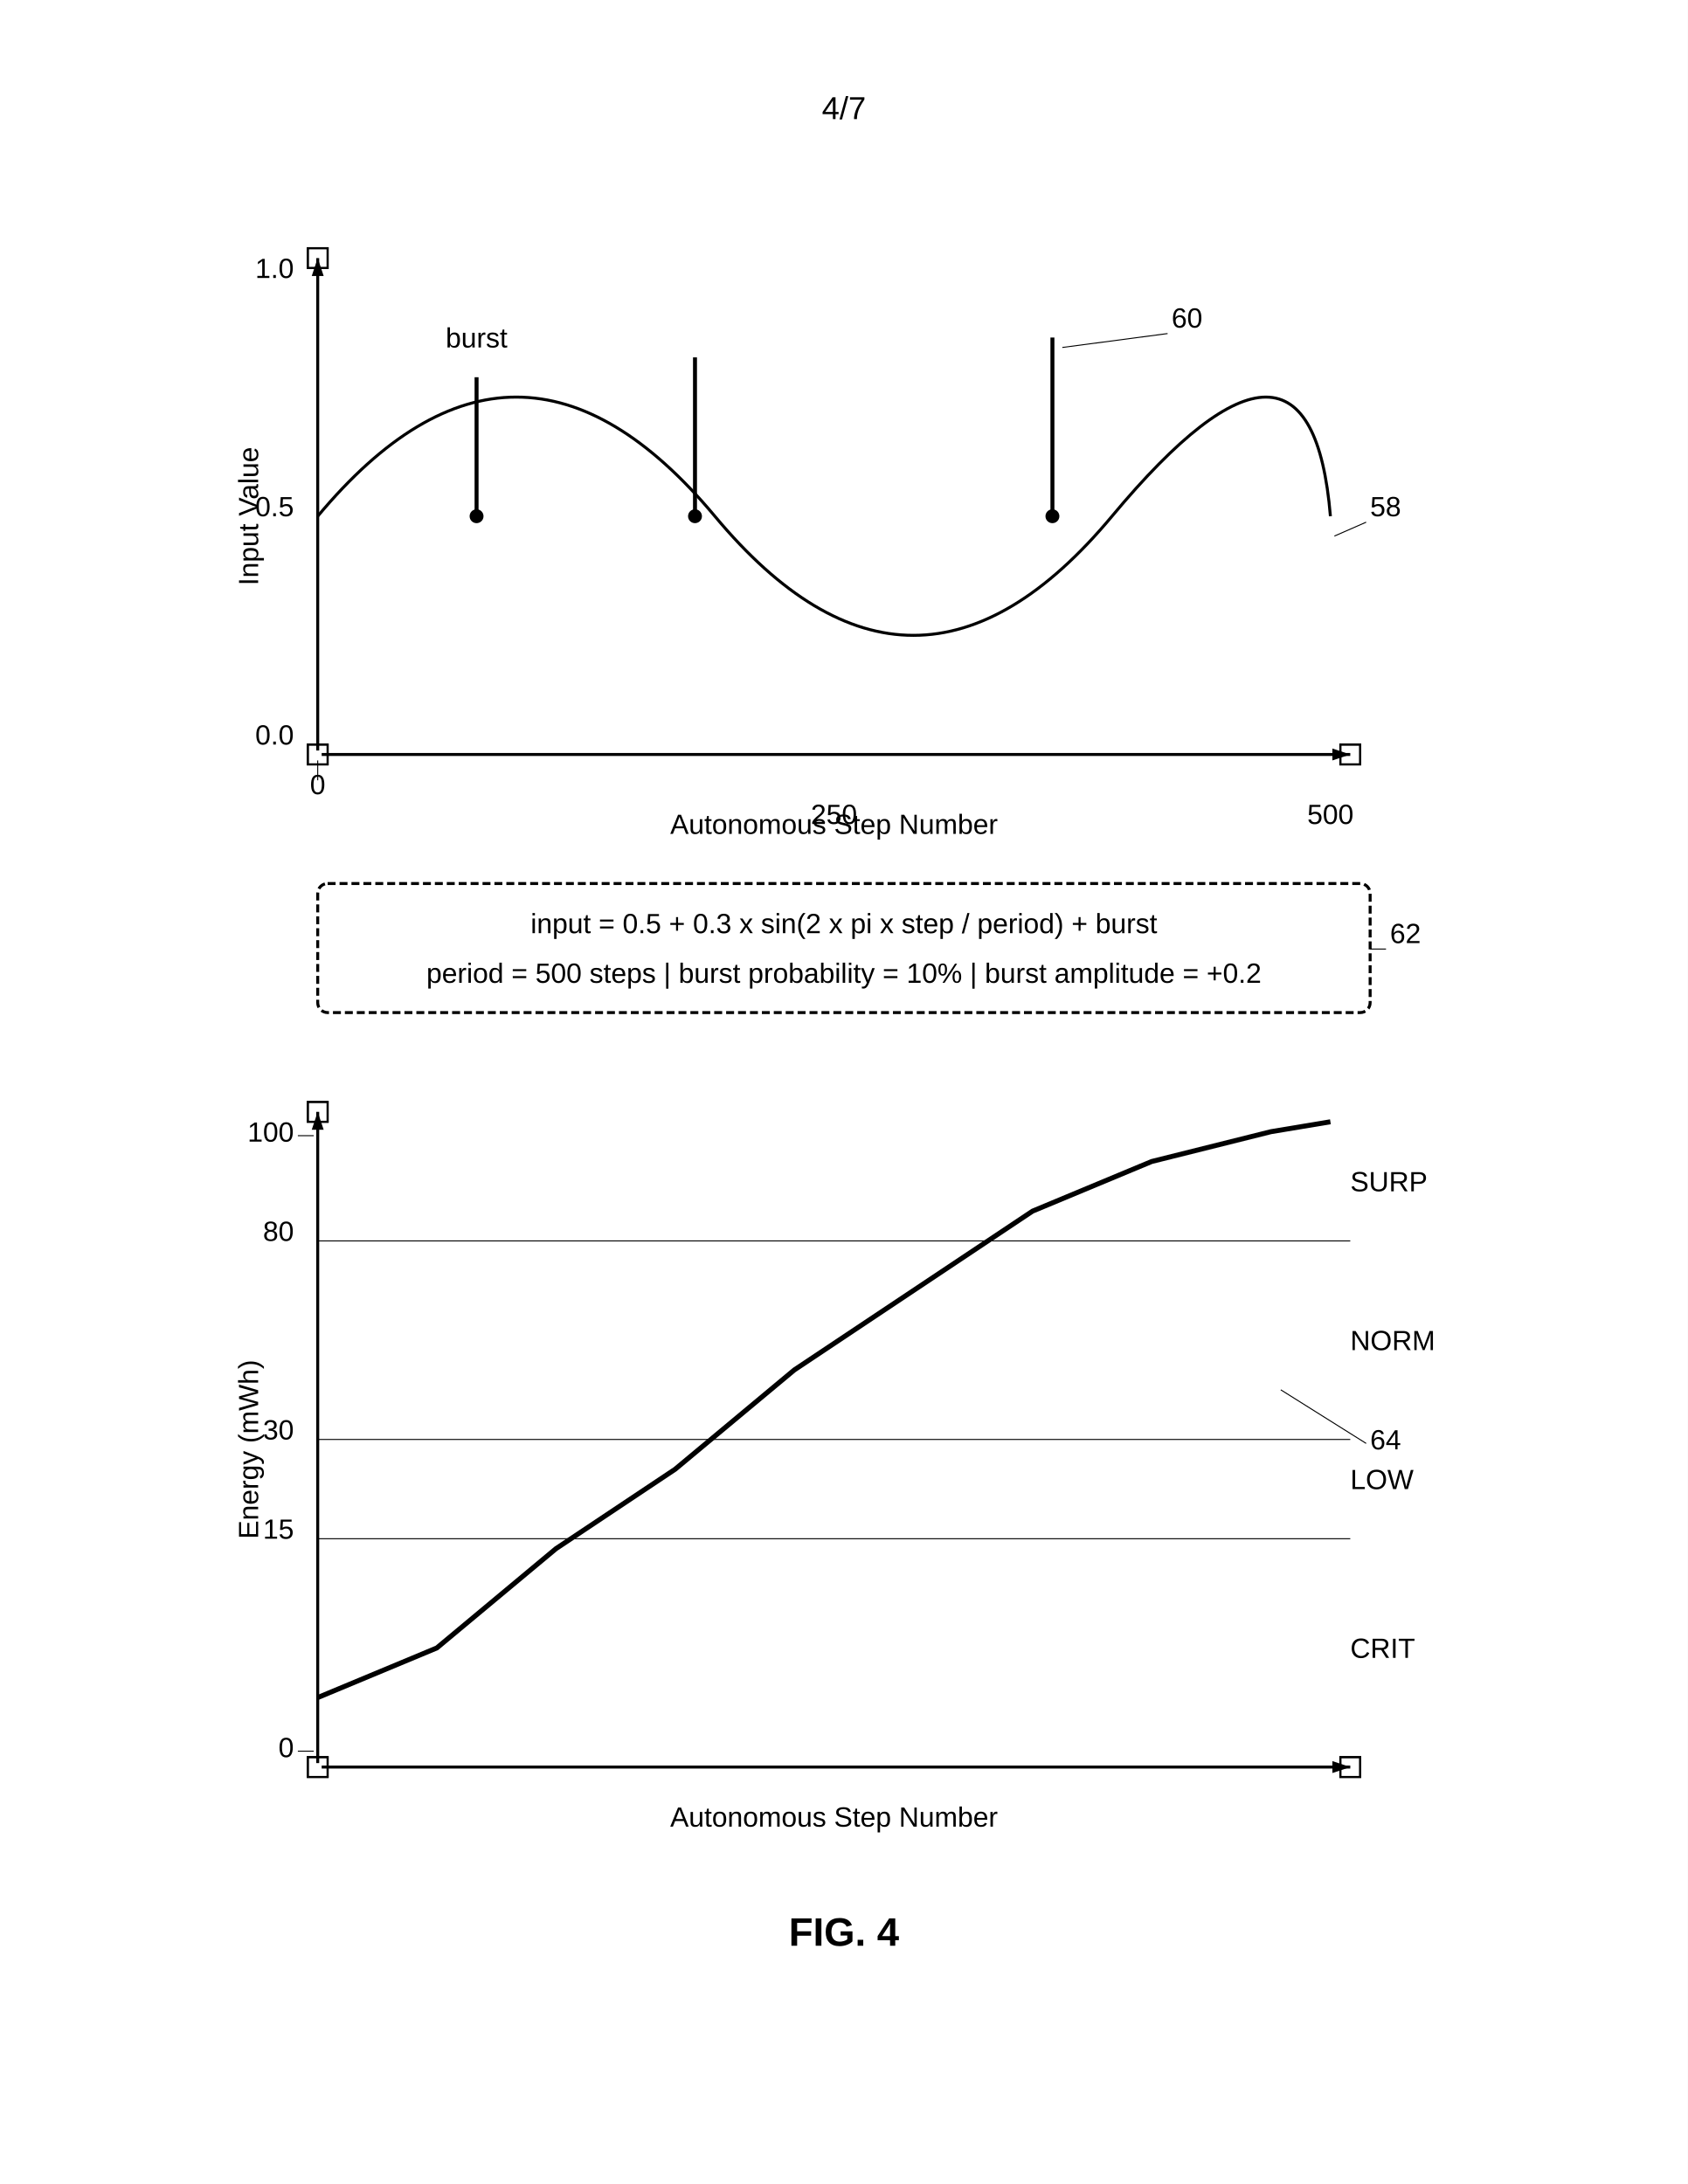
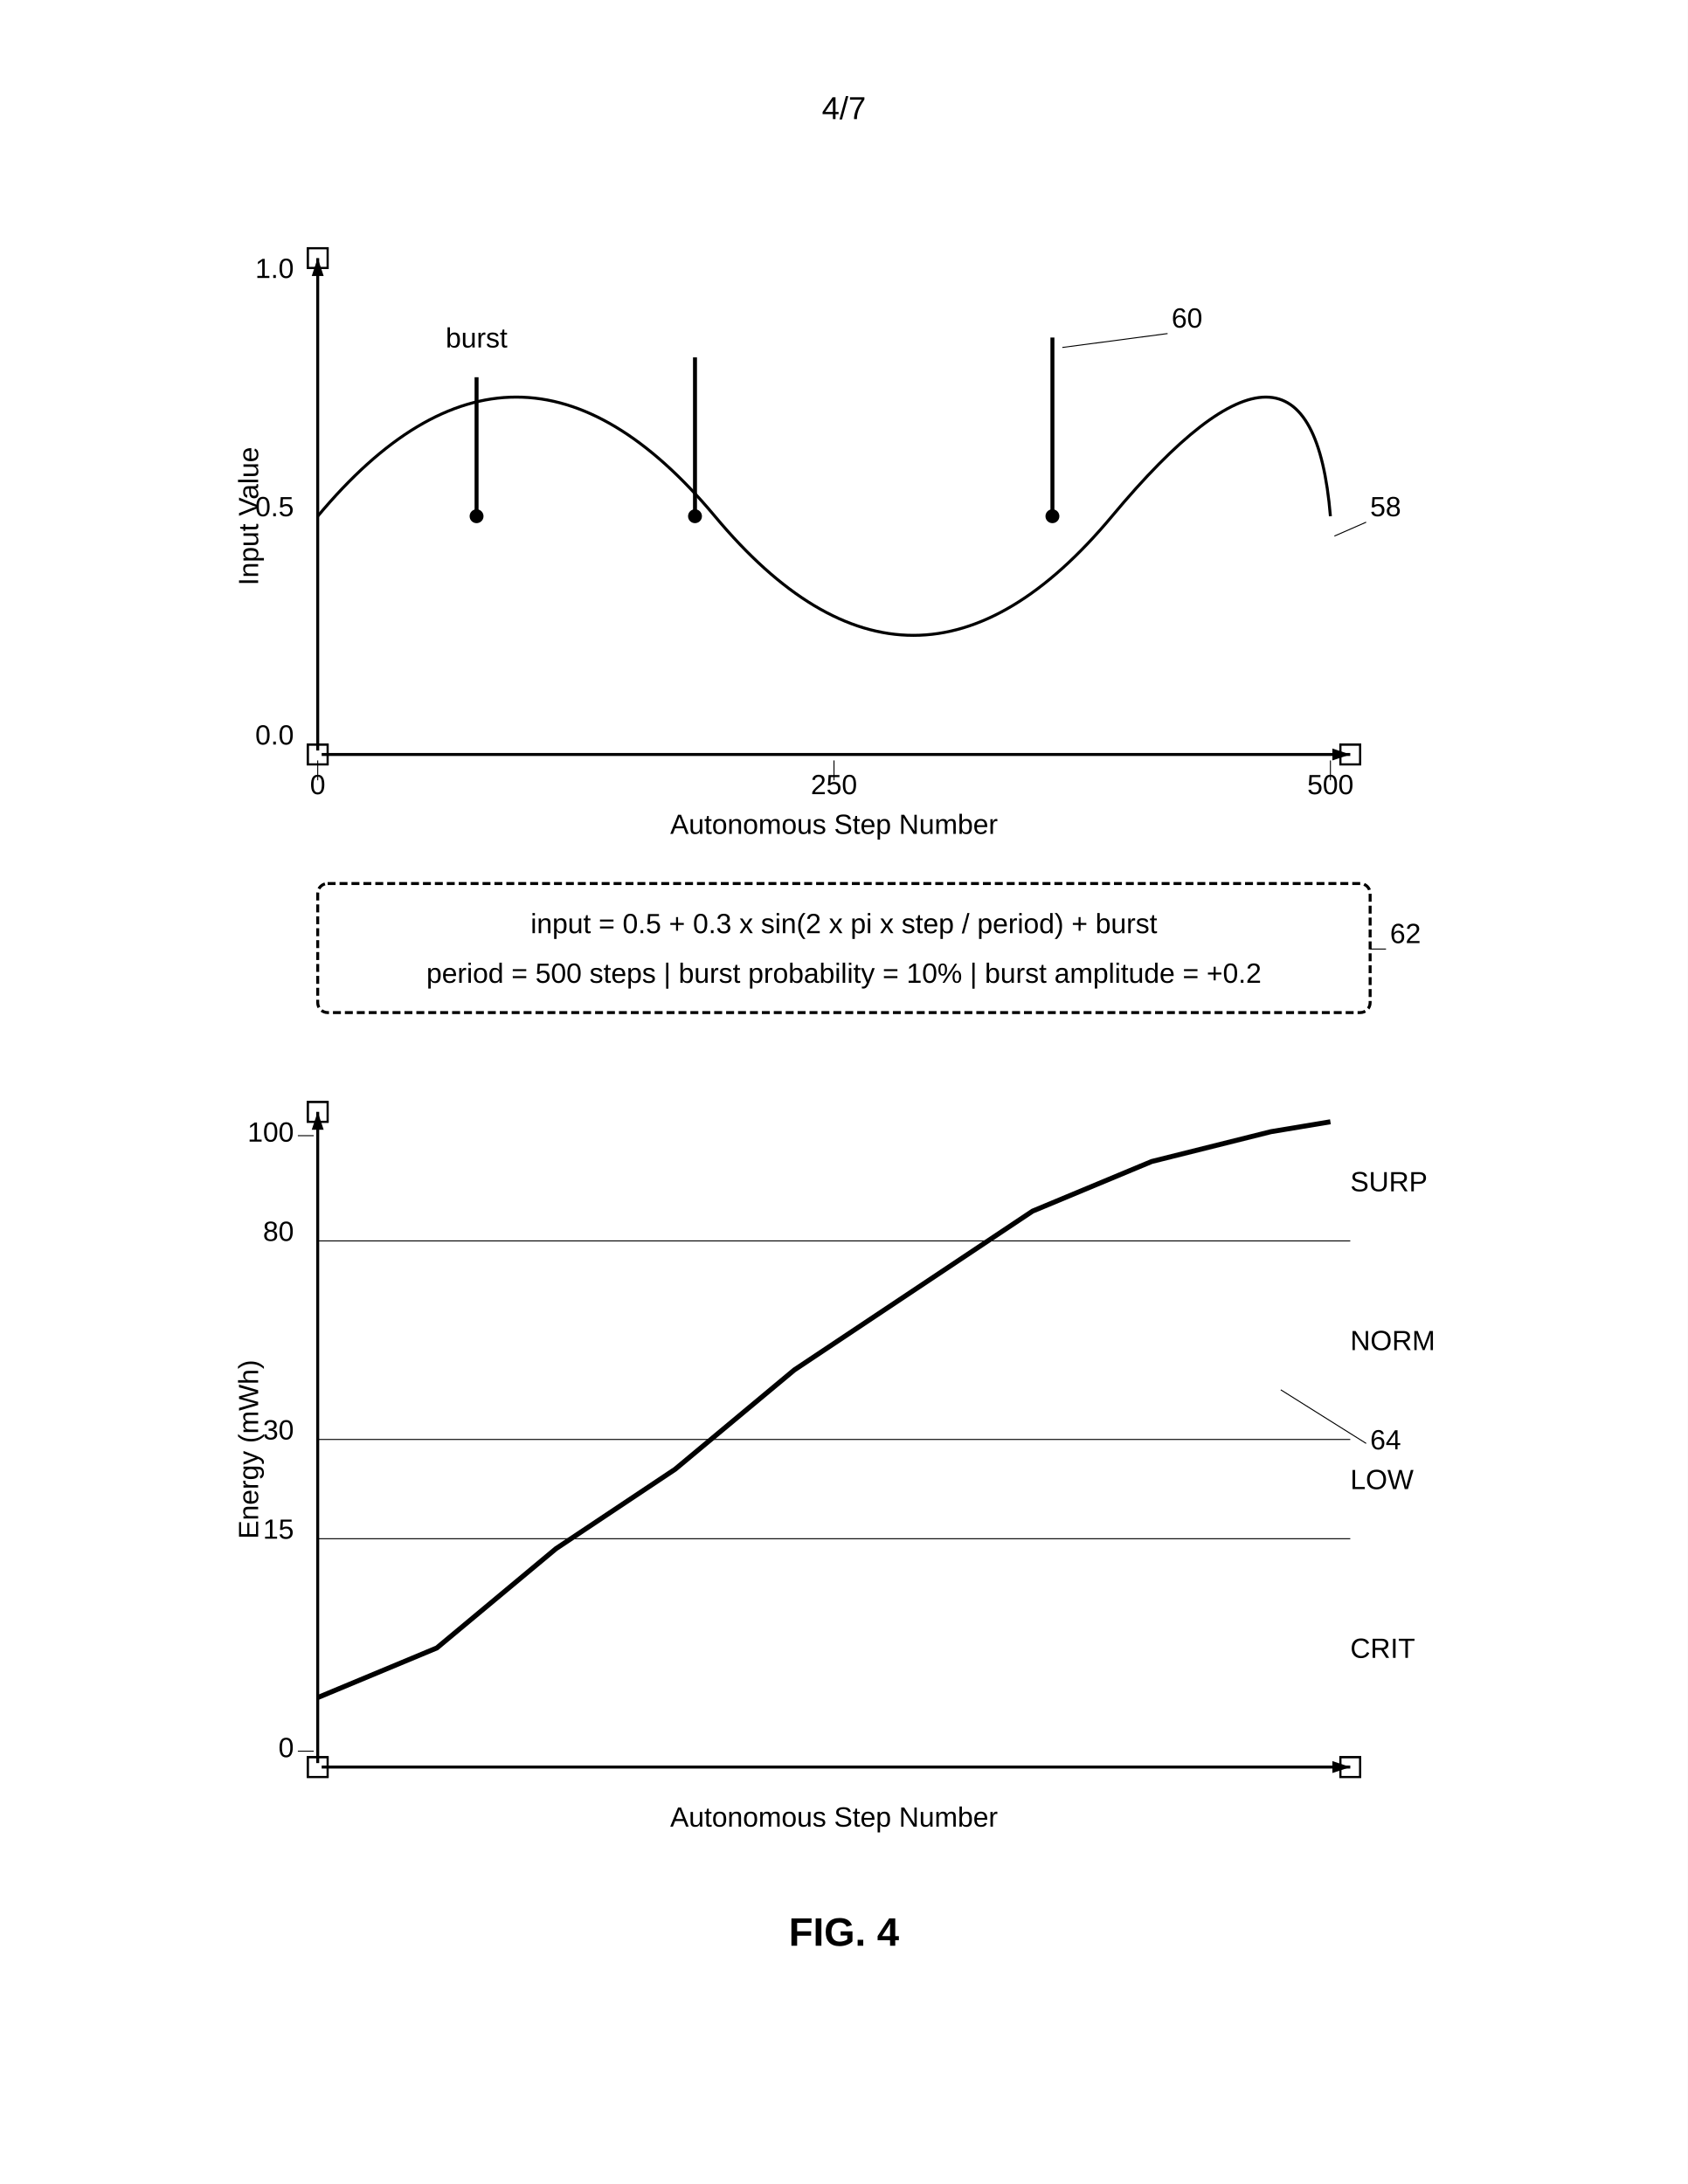
<svg xmlns="http://www.w3.org/2000/svg" width="8.5in" height="11in" viewBox="0 0 850 1100">
  <defs>
    <marker id="ah" markerWidth="6" markerHeight="4" refX="6" refY="2" orient="auto">
      <polygon points="0 0, 6 2, 0 4" fill="black" />
    </marker>
  </defs>
  <rect width="100%" height="100%" fill="white" />
  <text x="425" y="60" font-family="Arial, sans-serif" font-size="16" text-anchor="middle" fill="black">4/7</text>
  <rect x="155" y="375" width="10" height="10" fill="none" stroke="black" stroke-width="1" />
  <rect x="155" y="125" width="10" height="10" fill="none" stroke="black" stroke-width="1" />
  <rect x="675" y="375" width="10" height="10" fill="none" stroke="black" stroke-width="1" />
  <rect x="155" y="885" width="10" height="10" fill="none" stroke="black" stroke-width="1" />
  <rect x="155" y="555" width="10" height="10" fill="none" stroke="black" stroke-width="1" />
  <rect x="675" y="885" width="10" height="10" fill="none" stroke="black" stroke-width="1" />
  <rect x="155" y="375" width="10" height="10" fill="none" stroke="black" stroke-width="1" />
  <rect x="155" y="125" width="10" height="10" fill="none" stroke="black" stroke-width="1" />
  <rect x="675" y="375" width="10" height="10" fill="none" stroke="black" stroke-width="1" />
  <rect x="155" y="885" width="10" height="10" fill="none" stroke="black" stroke-width="1" />
  <rect x="155" y="555" width="10" height="10" fill="none" stroke="black" stroke-width="1" />
  <rect x="675" y="885" width="10" height="10" fill="none" stroke="black" stroke-width="1" />
  <line x1="160" y1="378" x2="160" y2="130" stroke="black" stroke-width="1.5" marker-end="url(#ah)" />
  <line x1="162" y1="380" x2="680" y2="380" stroke="black" stroke-width="1.5" marker-end="url(#ah)" />
  <text x="148" y="140" font-family="Arial, sans-serif" font-size="14" text-anchor="end" fill="black">1.0</text>
  <text x="148" y="260" font-family="Arial, sans-serif" font-size="14" text-anchor="end" fill="black">0.5</text>
  <text x="148" y="375" font-family="Arial, sans-serif" font-size="14" text-anchor="end" fill="black">0.0</text>
  <text x="130" y="260" font-family="Arial, sans-serif" font-size="14" text-anchor="middle" fill="black" transform="rotate(-90 130 260)">Input Value</text>
  <text x="160" y="400" font-family="Arial, sans-serif" font-size="14" text-anchor="middle" fill="black">0</text>
  <line x1="160" y1="393" x2="160" y2="383" stroke="black" stroke-width="0.5" />
-   <text x="420" y="415" font-family="Arial, sans-serif" font-size="14" text-anchor="middle" fill="black">250</text>
-   <text x="670" y="415" font-family="Arial, sans-serif" font-size="14" text-anchor="middle" fill="black">500</text>
+   <text x="420" y="400" font-family="Arial, sans-serif" font-size="14" text-anchor="middle" fill="black">250</text>
+   <line x1="420" y1="393" x2="420" y2="383" stroke="black" stroke-width="0.5" />
+   <text x="670" y="400" font-family="Arial, sans-serif" font-size="14" text-anchor="middle" fill="black">500</text>
+   <line x1="670" y1="393" x2="670" y2="383" stroke="black" stroke-width="0.5" />
  <text x="420" y="420" font-family="Arial, sans-serif" font-size="14" text-anchor="middle" fill="black">Autonomous Step Number</text>
  <path d="M160 260 Q260 140, 360 260 T560 260 T670 260" fill="none" stroke="black" stroke-width="1.5" />
  <circle cx="240" cy="260" r="3" fill="black" stroke="black" stroke-width="1" />
  <line x1="240" y1="257" x2="240" y2="190" stroke="black" stroke-width="2" />
  <circle cx="350" cy="260" r="3" fill="black" stroke="black" stroke-width="1" />
  <line x1="350" y1="257" x2="350" y2="180" stroke="black" stroke-width="2" />
  <circle cx="530" cy="260" r="3" fill="black" stroke="black" stroke-width="1" />
  <line x1="530" y1="257" x2="530" y2="170" stroke="black" stroke-width="2" />
  <text x="240" y="175" font-family="Arial" font-size="14" text-anchor="middle" fill="black">burst</text>
  <text x="590" y="165" font-family="Arial" font-size="14" fill="black">60</text>
  <line x1="588" y1="168" x2="535" y2="175" stroke="black" stroke-width="0.5" />
  <text x="690" y="260" font-family="Arial, sans-serif" font-size="14" fill="black">58</text>
  <line x1="688" y1="263" x2="672" y2="270" stroke="black" stroke-width="0.5" />
  <rect x="160" y="445" width="530" height="65" rx="5" fill="none" stroke="black" stroke-width="1.5" stroke-dasharray="4,2" />
  <text x="425" y="470" font-family="Arial, sans-serif" font-size="14" text-anchor="middle" fill="black">input = 0.5 + 0.3 x sin(2 x pi x step / period) + burst</text>
  <text x="425" y="495" font-family="Arial, sans-serif" font-size="14" text-anchor="middle" fill="black">period = 500 steps | burst probability = 10% | burst amplitude = +0.2</text>
  <text x="700" y="475" font-family="Arial, sans-serif" font-size="14" fill="black">62</text>
  <line x1="698" y1="478" x2="690" y2="478" stroke="black" stroke-width="0.5" />
  <line x1="160" y1="888" x2="160" y2="560" stroke="black" stroke-width="1.5" marker-end="url(#ah)" />
  <line x1="162" y1="890" x2="680" y2="890" stroke="black" stroke-width="1.5" marker-end="url(#ah)" />
  <text x="148" y="575" font-family="Arial" font-size="14" text-anchor="end" fill="black">100</text>
  <line x1="150" y1="572" x2="158" y2="572" stroke="black" stroke-width="0.5" />
  <text x="148" y="625" font-family="Arial" font-size="14" text-anchor="end" fill="black">80</text>
  <text x="148" y="725" font-family="Arial" font-size="14" text-anchor="end" fill="black">30</text>
  <text x="148" y="775" font-family="Arial" font-size="14" text-anchor="end" fill="black">15</text>
  <text x="148" y="885" font-family="Arial" font-size="14" text-anchor="end" fill="black">0</text>
  <line x1="150" y1="882" x2="158" y2="882" stroke="black" stroke-width="0.5" />
  <text x="130" y="730" font-family="Arial" font-size="14" text-anchor="middle" fill="black" transform="rotate(-90 130 730)">Energy (mWh)</text>
  <text x="420" y="920" font-family="Arial, sans-serif" font-size="14" text-anchor="middle" fill="black">Autonomous Step Number</text>
  <line x1="160" y1="775" x2="680" y2="775" stroke="black" stroke-width="0.5" />
  <line x1="160" y1="725" x2="680" y2="725" stroke="black" stroke-width="0.5" />
  <line x1="160" y1="625" x2="680" y2="625" stroke="black" stroke-width="0.5" />
  <text x="680" y="835" font-family="Arial, sans-serif" font-size="14" fill="black">CRIT</text>
  <text x="680" y="750" font-family="Arial, sans-serif" font-size="14" fill="black">LOW</text>
  <text x="680" y="680" font-family="Arial, sans-serif" font-size="14" fill="black">NORM</text>
  <text x="680" y="600" font-family="Arial, sans-serif" font-size="14" fill="black">SURP</text>
  <path d="M160 855 L220 830 L280 780 L340 740 L400 690 L460 650 L520 610 L580 585 L640 570 L670 565" fill="none" stroke="black" stroke-width="2.5" />
  <text x="690" y="730" font-family="Arial, sans-serif" font-size="14" fill="black">64</text>
  <line x1="688" y1="727" x2="645" y2="700" stroke="black" stroke-width="0.5" />
  <text x="425" y="980" font-family="Arial, sans-serif" font-size="20" font-weight="bold" text-anchor="middle" fill="black">FIG. 4</text>
</svg>
